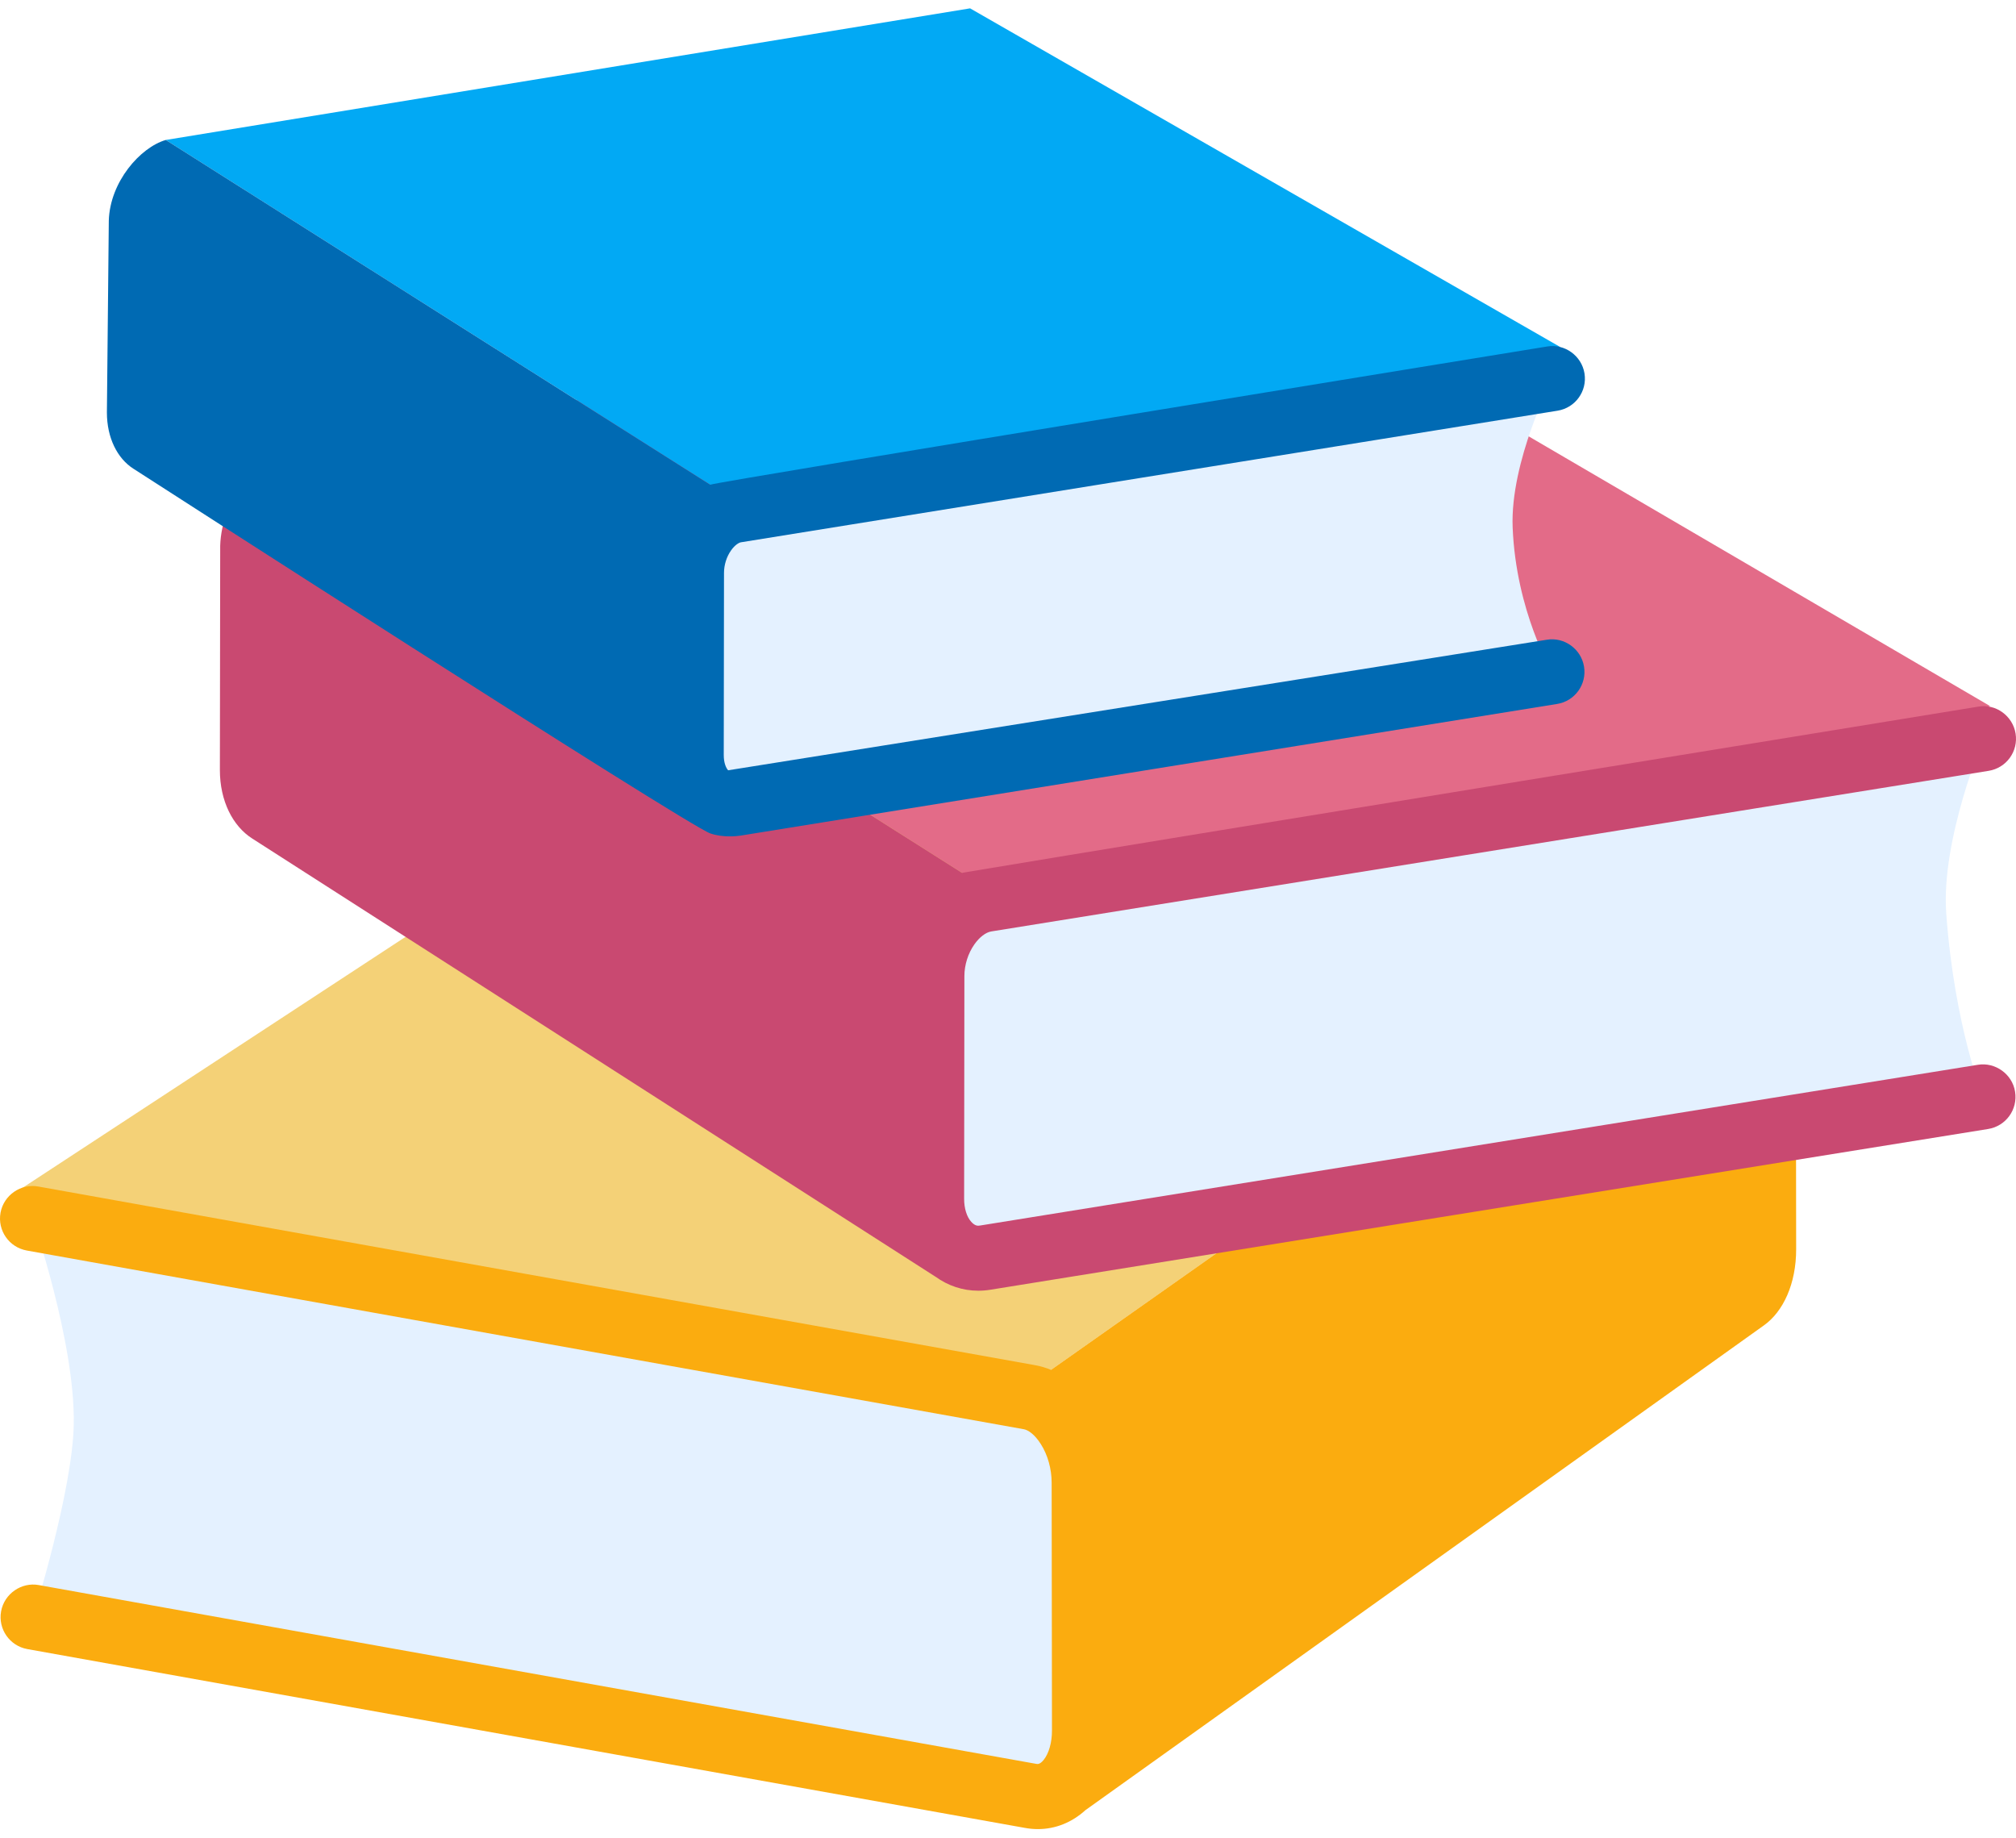
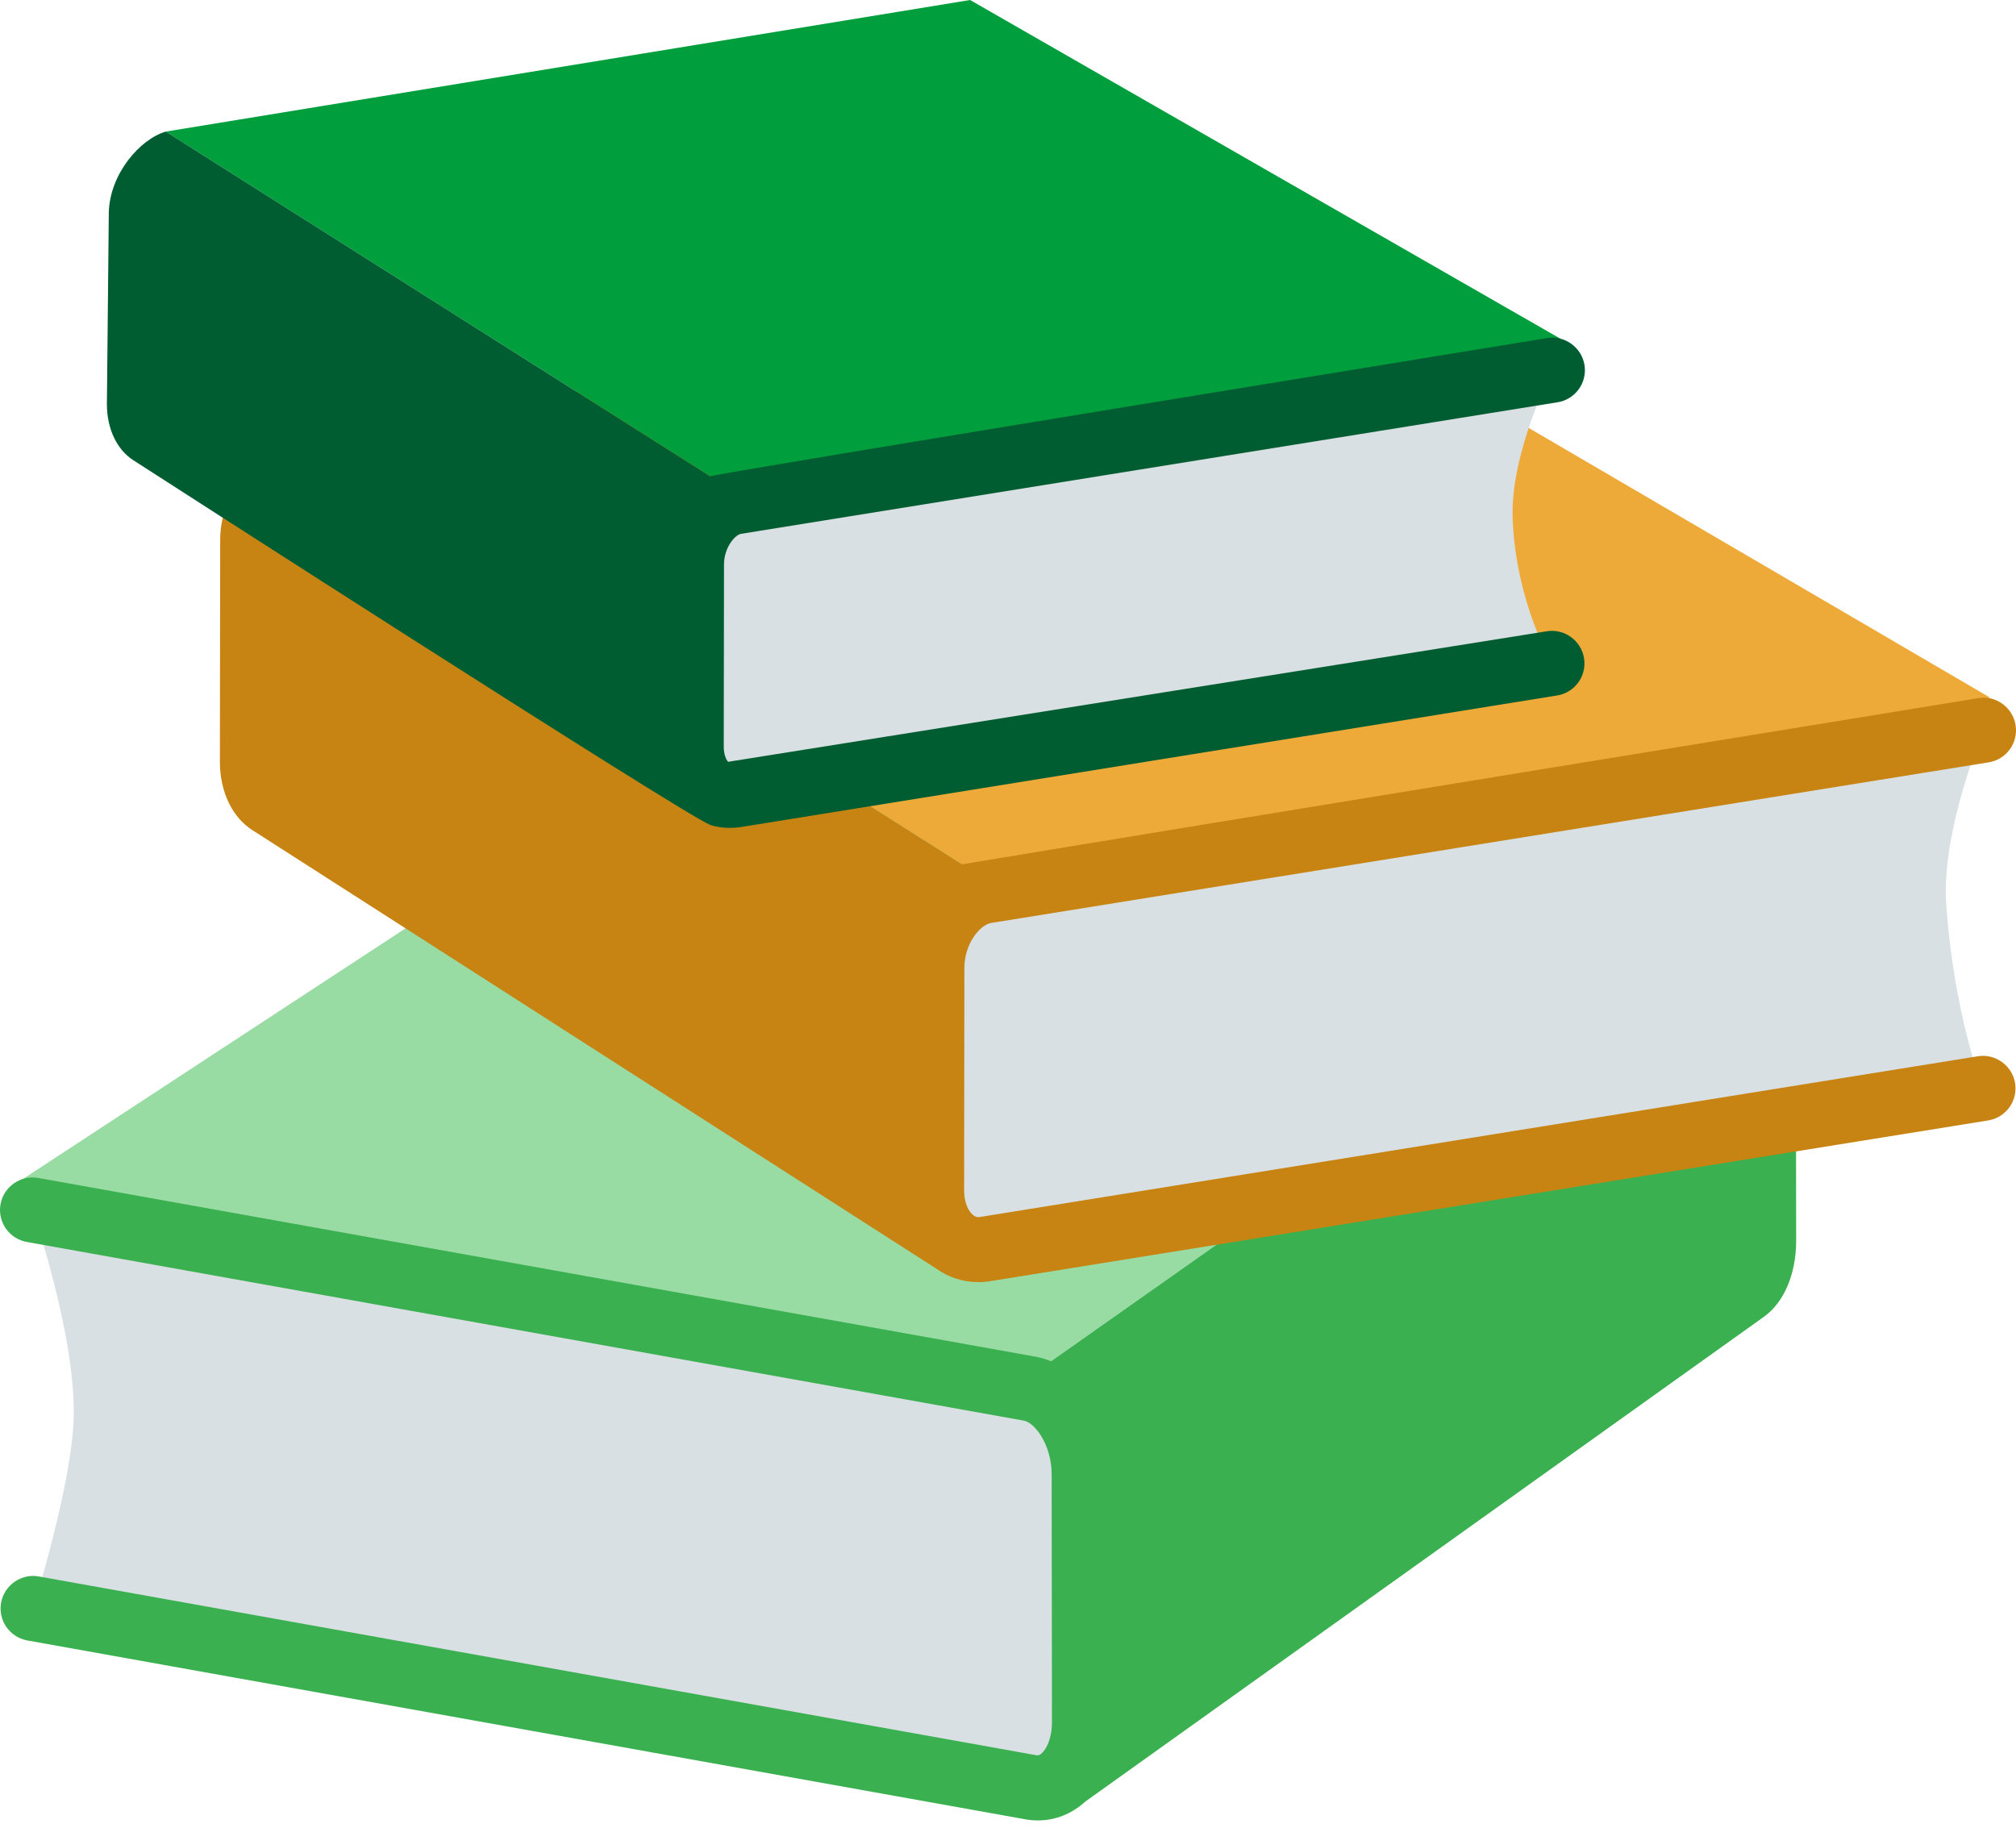
- <svg xmlns="http://www.w3.org/2000/svg" width="203" height="185" viewBox="0 0 203 185" fill="none">
-   <path d="M102.199 140.482L173.822 90.006L74.905 72.004L2.156 119.666L102.199 140.482Z" fill="#F4D177" />
-   <path d="M100.805 90.37L29.182 45.017L128.105 28.838L200.4 71.096L100.805 90.37Z" fill="#E36B88" />
-   <path d="M75.333 51.22L16.691 14.092L97.683 0.841L157.125 34.949L75.333 51.22Z" fill="#02A9F4" />
-   <path d="M107.564 143.628C106.573 142.061 105.217 140.967 103.721 140.686L3.275 122.684C3.275 122.684 7.579 135.129 7.426 143.41C7.31 150.119 3.333 162.813 3.333 162.813L103.772 180.815C105.269 181.096 106.624 180.488 107.609 179.286C108.594 178.084 109.208 176.293 109.202 174.208L109.17 149.281C109.17 147.196 108.555 145.181 107.564 143.628ZM199.728 74.377L99.289 90.55C97.786 90.806 96.431 91.784 95.439 93.197C94.448 94.604 93.834 96.401 93.834 98.275L93.809 120.683C93.802 122.563 94.41 124.168 95.395 125.236C96.379 126.323 97.735 126.867 99.232 126.617L199.677 110.438C199.677 110.438 196.793 103.288 195.975 91.95C195.438 84.525 199.728 74.377 199.728 74.377ZM74.048 80.9L156.275 67.643C156.275 67.643 152.662 61.568 152.316 53.126C152.041 46.444 156.32 38.117 156.32 38.117L74.087 51.367C72.865 51.572 71.752 52.378 70.94 53.529C70.128 54.674 69.629 56.145 69.629 57.685L69.604 76.026C69.597 77.555 70.096 78.878 70.902 79.761C71.708 80.644 72.82 81.085 74.048 80.9Z" fill="#E4F1FF" />
-   <path d="M129.373 121.331L105.831 137.922C105.334 137.718 104.822 137.562 104.297 137.463L3.851 119.461C2.105 119.141 0.372 120.328 0.052 122.105C-0.267 123.886 0.916 125.587 2.7 125.907L103.113 143.903C103.529 143.983 104.181 144.408 104.802 145.39C105.499 146.477 105.895 147.893 105.895 149.284L105.927 174.218C105.934 175.436 105.614 176.555 105.076 177.211C104.693 177.668 104.475 177.607 104.347 177.591L3.908 159.589C2.169 159.267 0.43 160.456 0.11 162.234C-0.21 164.015 0.973 165.715 2.757 166.035L103.165 184.031C103.619 184.117 104.066 184.159 104.507 184.159C106.27 184.159 107.937 183.493 109.303 182.246L177.609 133.447C179.566 132.059 180.87 129.239 180.863 125.767L180.848 113.471L129.373 121.331Z" fill="#FBAC0F" />
-   <path d="M199.16 107.206L98.695 123.388C98.458 123.436 98.171 123.429 97.8 123.017C97.352 122.524 97.077 121.658 97.083 120.686L97.109 98.275C97.109 97.156 97.473 95.992 98.119 95.077C98.631 94.352 99.258 93.875 99.808 93.782L200.247 77.609C202.038 77.322 203.246 75.643 202.959 73.856C202.671 72.071 200.957 70.834 199.211 71.144C199.211 71.144 118.892 84.208 96.871 87.879L83.454 79.383L70.773 81.399L65.772 68.187L29.182 45.018C26.029 45.945 22.314 50.178 22.173 54.949L22.141 77.529C22.141 80.644 23.439 83.176 25.395 84.423L94.258 128.581C94.231 128.564 94.212 128.547 94.186 128.529C95.459 129.46 96.953 129.952 98.509 129.952C98.918 129.952 99.334 129.92 99.75 129.85L200.195 113.67C201.986 113.382 203.194 111.703 202.907 109.916C202.626 108.13 200.893 106.918 199.16 107.206Z" fill="#C94971" />
-   <path d="M155.757 64.41L73.319 77.555C73.102 77.318 72.878 76.797 72.878 76.03L72.903 57.686C72.903 56.88 73.16 56.059 73.614 55.415C73.997 54.872 74.4 54.635 74.605 54.6L156.838 41.35C158.629 41.062 159.837 39.38 159.549 37.596C159.261 35.808 157.541 34.59 155.802 34.884C155.802 34.884 72.164 48.486 71.519 48.804L16.692 14.092C14.115 14.846 11.071 18.313 10.956 22.213L10.764 41.529C10.764 44.094 11.825 46.165 13.43 47.189C13.43 47.189 69.186 83.117 71.529 83.913C72.818 84.351 74.208 84.187 74.566 84.132L156.793 70.876C158.584 70.588 159.792 68.906 159.504 67.122C159.216 65.334 157.502 64.116 155.757 64.41Z" fill="#006AB3" />
+ <svg xmlns="http://www.w3.org/2000/svg" width="203" height="184" viewBox="0 0 203 184" fill="none">
+   <path d="M102.199 139.641L173.822 89.165L74.905 71.163L2.156 118.824L102.199 139.641Z" fill="#98DCA4" />
+   <path d="M100.805 89.529L29.182 44.176L128.105 27.997L200.4 70.255L100.805 89.529Z" fill="#EEAA38" />
+   <path d="M75.333 50.379L16.691 13.251L97.683 0L157.125 34.108L75.333 50.379Z" fill="#009E3D" />
+   <path d="M107.564 142.787C106.573 141.219 105.217 140.126 103.721 139.845L3.275 121.843C3.275 121.843 7.579 134.288 7.426 142.569C7.31 149.278 3.333 161.972 3.333 161.972L103.772 179.973C105.269 180.255 106.624 179.647 107.609 178.445C108.594 177.242 109.208 175.452 109.202 173.367L109.17 148.44C109.17 146.355 108.555 144.34 107.564 142.787ZM199.728 73.536L99.289 89.709C97.786 89.965 96.431 90.943 95.439 92.356C94.448 93.763 93.834 95.56 93.834 97.434L93.809 119.841C93.802 121.722 94.41 123.327 95.395 124.395C96.379 125.482 97.735 126.025 99.232 125.776L199.677 109.597C199.677 109.597 196.793 102.447 195.975 91.109C195.438 83.684 199.728 73.536 199.728 73.536ZM74.048 80.059L156.275 66.802C156.275 66.802 152.662 60.726 152.316 52.285C152.041 45.603 156.32 37.276 156.32 37.276L74.087 50.526C72.865 50.731 71.752 51.537 70.94 52.688C70.128 53.833 69.629 55.304 69.629 56.844L69.604 75.185C69.597 76.713 70.096 78.037 70.902 78.92C71.708 79.803 72.82 80.244 74.048 80.059Z" fill="#D9E0E3" />
+   <path d="M129.373 120.49L105.831 137.081C105.334 136.877 104.822 136.721 104.297 136.622L3.851 118.62C2.105 118.3 0.372 119.487 0.052 121.265C-0.267 123.046 0.916 124.746 2.7 125.066L103.113 143.062C103.529 143.142 104.181 143.567 104.802 144.549C105.499 145.636 105.895 147.052 105.895 148.443L105.927 173.377C105.934 174.595 105.614 175.715 105.076 176.37C104.693 176.827 104.475 176.766 104.347 176.75L3.908 158.749C2.169 158.426 0.43 159.615 0.11 161.393C-0.21 163.174 0.973 164.875 2.757 165.195L103.165 183.19C103.619 183.277 104.066 183.318 104.507 183.318C106.27 183.318 107.937 182.652 109.303 181.405L177.609 132.606C179.566 131.219 180.87 128.398 180.863 124.926L180.848 112.63L129.373 120.49Z" fill="#3BB050" />
+   <path d="M199.16 106.365L98.695 122.547C98.458 122.595 98.171 122.588 97.8 122.176C97.352 121.684 97.077 120.817 97.083 119.845L97.109 97.434C97.109 96.315 97.473 95.151 98.119 94.237C98.631 93.511 99.258 93.034 99.808 92.942L200.247 76.769C202.038 76.481 203.246 74.802 202.959 73.015C202.671 71.231 200.957 69.993 199.211 70.303C199.211 70.303 118.892 83.367 96.871 87.038L83.454 78.542L70.773 80.558L65.772 67.347L29.182 44.177C26.029 45.104 22.314 49.337 22.173 54.108L22.141 76.689C22.141 79.803 23.439 82.335 25.395 83.582L94.258 127.74C94.231 127.723 94.212 127.706 94.186 127.689C95.459 128.619 96.953 129.111 98.509 129.111C98.918 129.111 99.334 129.079 99.75 129.009L200.195 112.829C201.986 112.541 203.194 110.863 202.907 109.075C202.626 107.289 200.893 106.077 199.16 106.365Z" fill="#C88413" />
+   <path d="M155.757 63.57L73.319 76.714C73.102 76.478 72.878 75.957 72.878 75.189L72.903 56.845C72.903 56.039 73.16 55.218 73.614 54.575C73.997 54.031 74.4 53.794 74.605 53.759L156.838 40.509C158.629 40.221 159.837 38.539 159.549 36.755C159.261 34.968 157.541 33.749 155.802 34.043C155.802 34.043 72.164 47.645 71.519 47.964L16.692 13.251C14.115 14.005 11.071 17.472 10.956 21.373L10.764 40.688C10.764 43.253 11.825 45.325 13.43 46.348C13.43 46.348 69.186 82.276 71.529 83.072C72.818 83.51 74.208 83.346 74.566 83.291L156.793 70.035C158.584 69.747 159.792 68.065 159.504 66.281C159.216 64.493 157.502 63.275 155.757 63.57Z" fill="#005D31" />
</svg>
